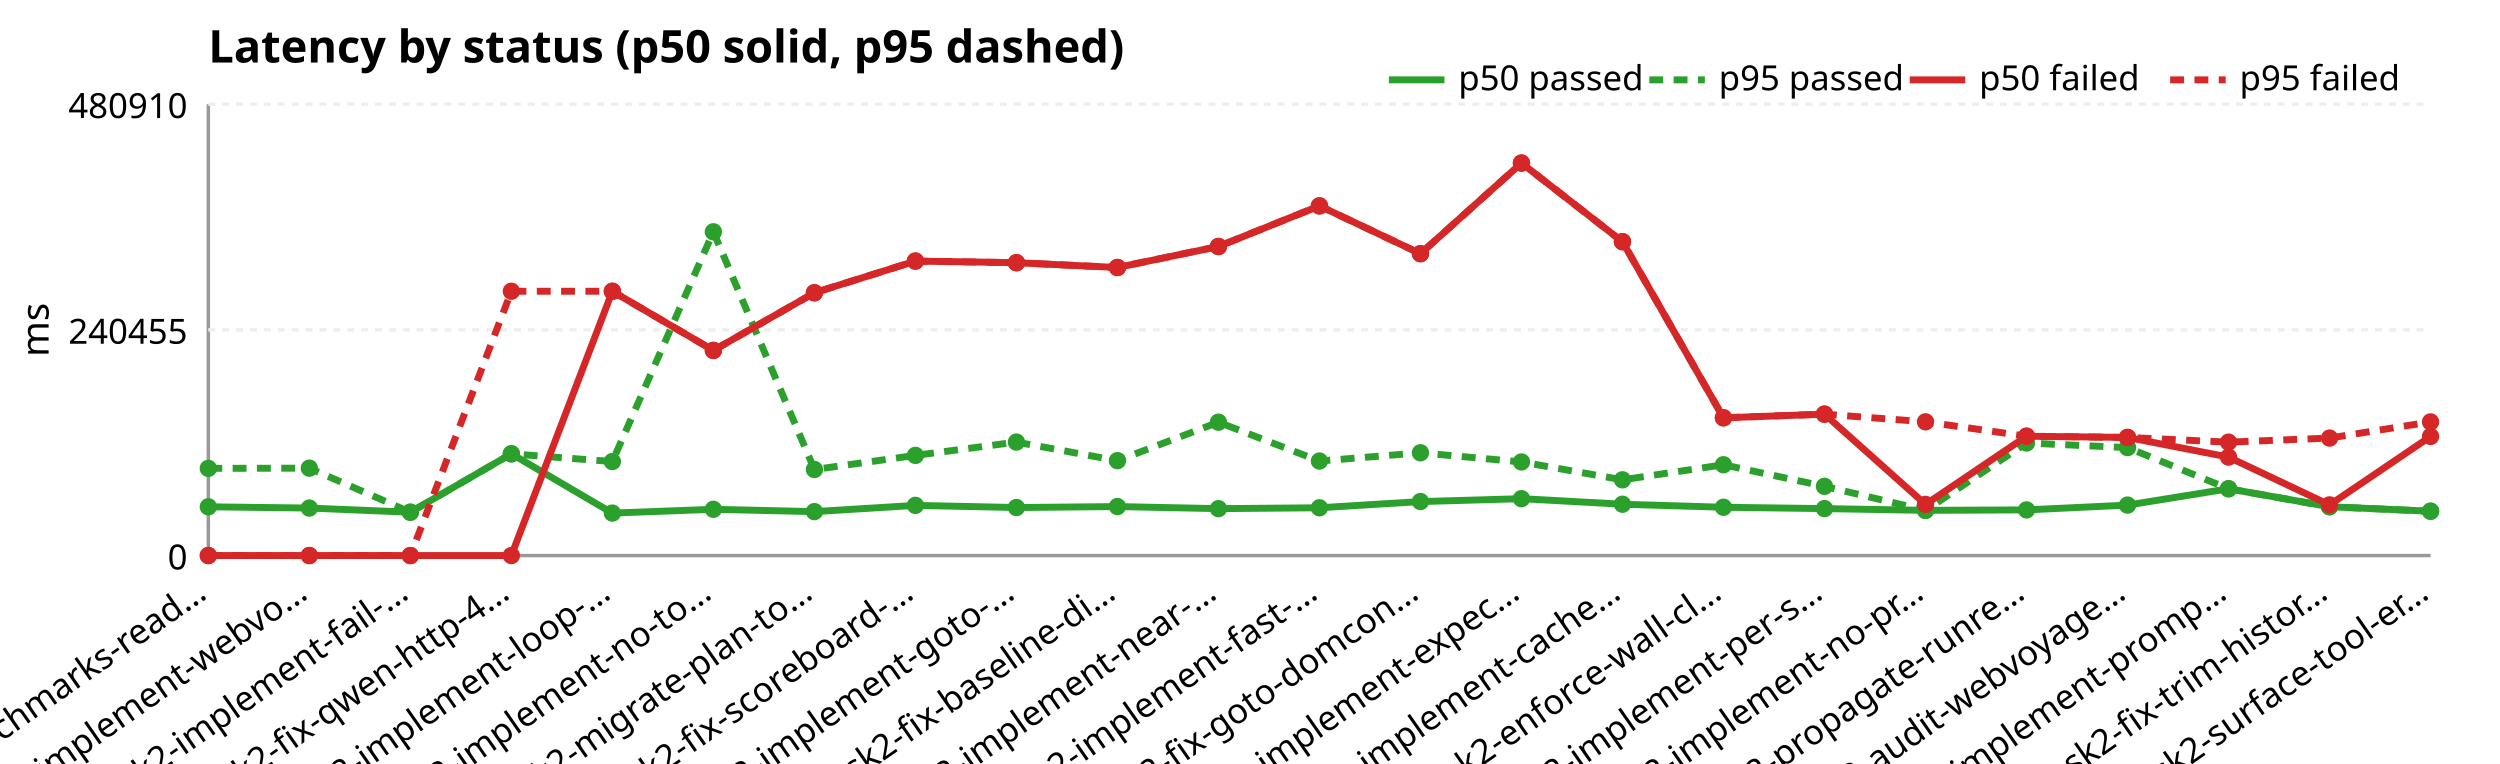
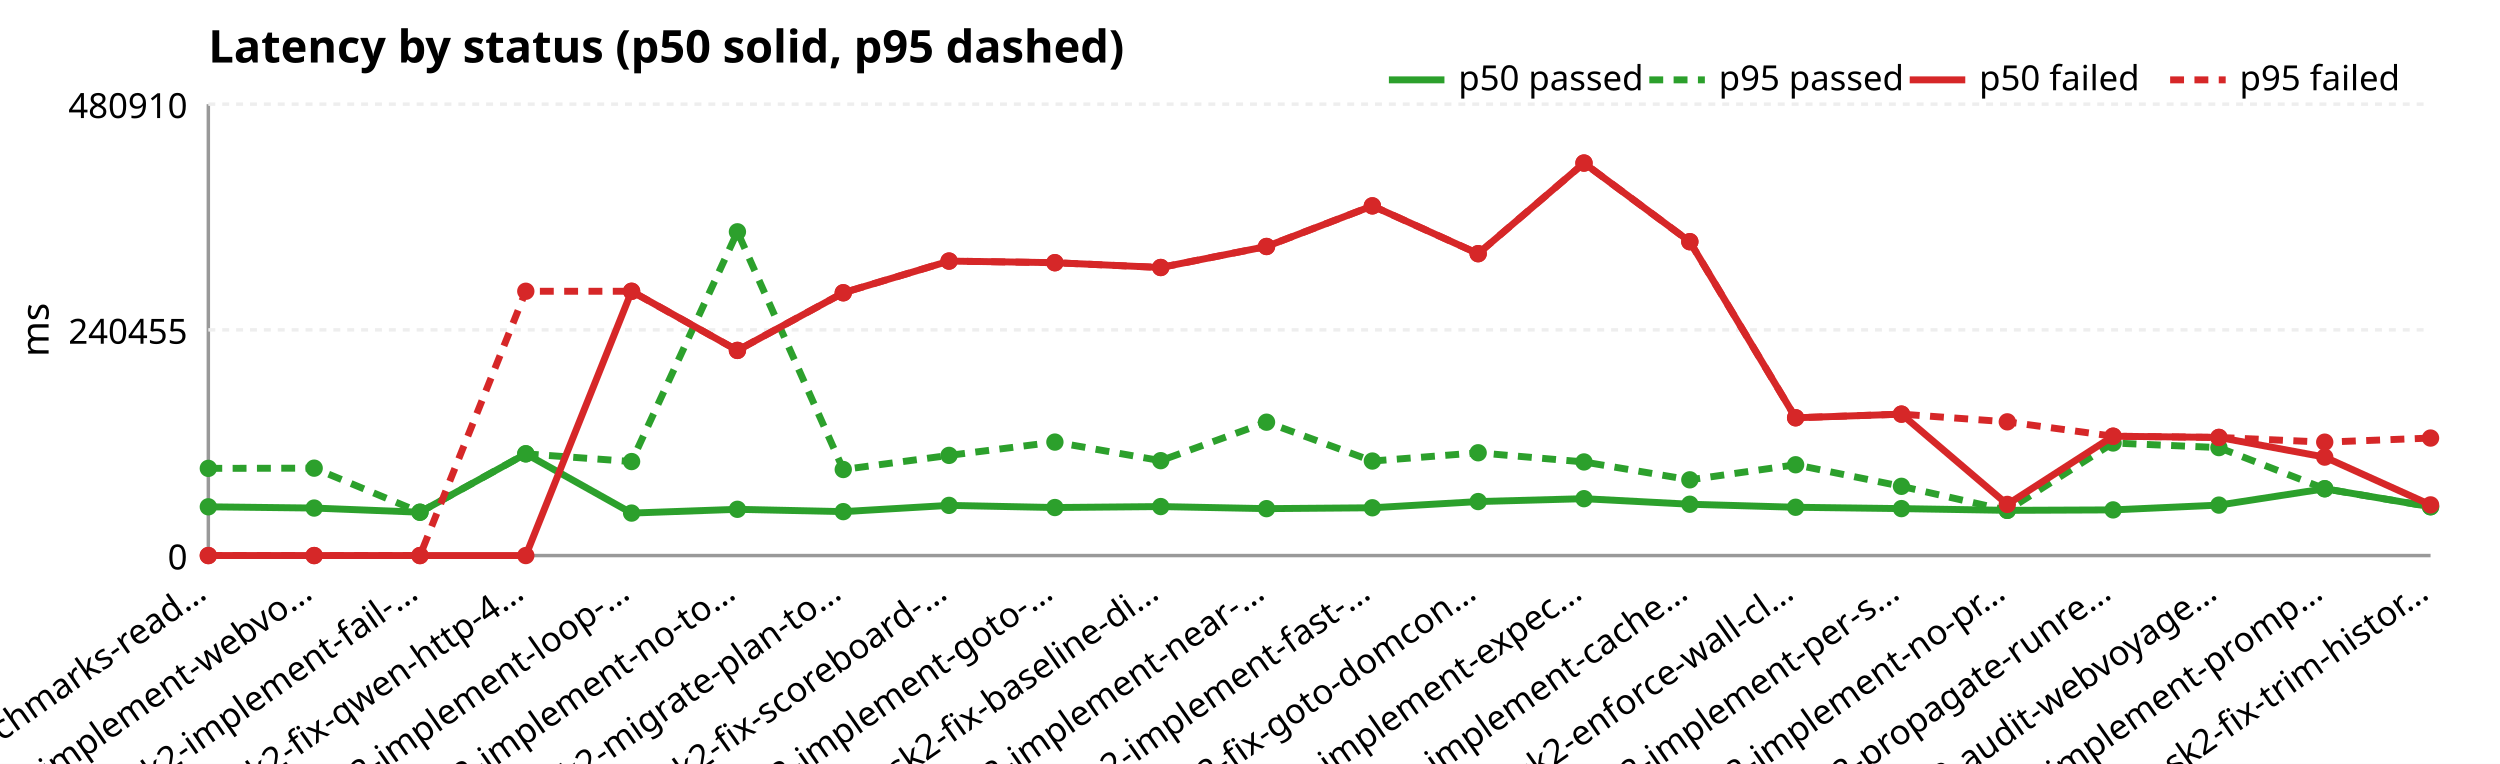
<svg xmlns="http://www.w3.org/2000/svg" viewBox="0 0 720 220" width="720" height="220" font-family="sans-serif">
  <rect width="100%" height="100%" fill="#fff" />
  <text x="60" y="18" font-size="13" font-weight="600">Latency by status (p50 solid, p95 dashed)</text>
  <line x1="60" y1="30" x2="60" y2="160" stroke="#999" />
  <line x1="60" y1="160" x2="700" y2="160" stroke="#999" />
  <text x="54" y="164.0" font-size="10" text-anchor="end" fill="#000">0</text>
  <text x="54" y="99.0" font-size="10" text-anchor="end" fill="#000">240455</text>
  <line x1="60" y1="95.0" x2="700" y2="95.0" stroke="#eee" stroke-dasharray="2,2" />
  <text x="54" y="34.0" font-size="10" text-anchor="end" fill="#000">480910</text>
  <line x1="60" y1="30.0" x2="700" y2="30.0" stroke="#eee" stroke-dasharray="2,2" />
  <text x="14" y="95.0" font-size="11" fill="#000" transform="rotate(-90 14 95.0)" text-anchor="middle">ms</text>
-   <polyline points="60.00,145.96 89.09,146.32 118.18,147.52 147.27,130.70 176.36,147.77 205.45,146.68 234.55,147.35 263.64,145.55 292.73,146.17 321.82,145.89 350.91,146.49 380.00,146.24 409.09,144.45 438.18,143.62 467.27,145.22 496.36,146.09 525.45,146.48 554.55,146.98 583.64,146.85 612.73,145.47 641.82,140.76 670.91,145.94 700.00,147.23" fill="none" stroke="#2ca02c" stroke-width="2" />
+   <polyline points="60.00,145.96 90.48,146.32 120.95,147.52 151.43,130.70 181.90,147.77 212.38,146.68 242.86,147.35 273.33,145.55 303.81,146.17 334.29,145.89 364.76,146.49 395.24,146.24 425.71,144.45 456.19,143.62 486.67,145.22 517.14,146.09 547.62,146.48 578.10,146.98 608.57,146.85 639.05,145.47 669.52,140.76 700.00,145.94" fill="none" stroke="#2ca02c" stroke-width="2" />
  <circle cx="60.00" cy="145.96" r="2.5" fill="#2ca02c" />
-   <circle cx="89.09" cy="146.32" r="2.5" fill="#2ca02c" />
-   <circle cx="118.18" cy="147.52" r="2.5" fill="#2ca02c" />
-   <circle cx="147.27" cy="130.70" r="2.5" fill="#2ca02c" />
-   <circle cx="176.36" cy="147.77" r="2.5" fill="#2ca02c" />
-   <circle cx="205.45" cy="146.68" r="2.5" fill="#2ca02c" />
-   <circle cx="234.55" cy="147.35" r="2.5" fill="#2ca02c" />
-   <circle cx="263.64" cy="145.55" r="2.5" fill="#2ca02c" />
-   <circle cx="292.73" cy="146.17" r="2.5" fill="#2ca02c" />
-   <circle cx="321.82" cy="145.89" r="2.5" fill="#2ca02c" />
-   <circle cx="350.91" cy="146.49" r="2.5" fill="#2ca02c" />
-   <circle cx="380.00" cy="146.24" r="2.5" fill="#2ca02c" />
-   <circle cx="409.09" cy="144.45" r="2.5" fill="#2ca02c" />
-   <circle cx="438.18" cy="143.62" r="2.5" fill="#2ca02c" />
-   <circle cx="467.27" cy="145.22" r="2.5" fill="#2ca02c" />
-   <circle cx="496.36" cy="146.09" r="2.5" fill="#2ca02c" />
-   <circle cx="525.45" cy="146.48" r="2.5" fill="#2ca02c" />
-   <circle cx="554.55" cy="146.98" r="2.5" fill="#2ca02c" />
-   <circle cx="583.64" cy="146.85" r="2.5" fill="#2ca02c" />
-   <circle cx="612.73" cy="145.47" r="2.5" fill="#2ca02c" />
-   <circle cx="641.82" cy="140.76" r="2.5" fill="#2ca02c" />
-   <circle cx="670.91" cy="145.94" r="2.5" fill="#2ca02c" />
-   <circle cx="700.00" cy="147.23" r="2.5" fill="#2ca02c" />
-   <polyline points="60.00,134.89 89.09,134.83 118.18,147.52 147.27,130.70 176.36,132.93 205.45,66.76 234.55,135.22 263.64,131.15 292.73,127.32 321.82,132.67 350.91,121.59 380.00,132.78 409.09,130.40 438.18,133.04 467.27,138.19 496.36,133.85 525.45,140.06 554.55,146.98 583.64,127.58 612.73,128.91 641.82,140.76 670.91,145.94 700.00,147.23" fill="none" stroke="#2ca02c" stroke-width="2" stroke-dasharray="4,3" />
+   <circle cx="90.48" cy="146.32" r="2.5" fill="#2ca02c" />
+   <circle cx="120.95" cy="147.52" r="2.5" fill="#2ca02c" />
+   <circle cx="151.43" cy="130.70" r="2.5" fill="#2ca02c" />
+   <circle cx="181.90" cy="147.77" r="2.5" fill="#2ca02c" />
+   <circle cx="212.38" cy="146.68" r="2.5" fill="#2ca02c" />
+   <circle cx="242.86" cy="147.35" r="2.5" fill="#2ca02c" />
+   <circle cx="273.33" cy="145.55" r="2.5" fill="#2ca02c" />
+   <circle cx="303.81" cy="146.17" r="2.5" fill="#2ca02c" />
+   <circle cx="334.29" cy="145.89" r="2.5" fill="#2ca02c" />
+   <circle cx="364.76" cy="146.49" r="2.5" fill="#2ca02c" />
+   <circle cx="395.24" cy="146.24" r="2.5" fill="#2ca02c" />
+   <circle cx="425.71" cy="144.45" r="2.5" fill="#2ca02c" />
+   <circle cx="456.19" cy="143.62" r="2.5" fill="#2ca02c" />
+   <circle cx="486.67" cy="145.22" r="2.5" fill="#2ca02c" />
+   <circle cx="517.14" cy="146.09" r="2.5" fill="#2ca02c" />
+   <circle cx="547.62" cy="146.48" r="2.5" fill="#2ca02c" />
+   <circle cx="578.10" cy="146.98" r="2.5" fill="#2ca02c" />
+   <circle cx="608.57" cy="146.85" r="2.5" fill="#2ca02c" />
+   <circle cx="639.05" cy="145.47" r="2.5" fill="#2ca02c" />
+   <circle cx="669.52" cy="140.76" r="2.5" fill="#2ca02c" />
+   <circle cx="700.00" cy="145.94" r="2.5" fill="#2ca02c" />
+   <polyline points="60.00,134.89 90.48,134.83 120.95,147.52 151.43,130.70 181.90,132.93 212.38,66.76 242.86,135.22 273.33,131.15 303.81,127.32 334.29,132.67 364.76,121.59 395.24,132.78 425.71,130.40 456.19,133.04 486.67,138.19 517.14,133.85 547.62,140.06 578.10,146.98 608.57,127.58 639.05,128.91 669.52,140.76 700.00,145.94" fill="none" stroke="#2ca02c" stroke-width="2" stroke-dasharray="4,3" />
  <circle cx="60.00" cy="134.89" r="2.5" fill="#2ca02c" />
-   <circle cx="89.09" cy="134.83" r="2.5" fill="#2ca02c" />
-   <circle cx="118.18" cy="147.52" r="2.5" fill="#2ca02c" />
-   <circle cx="147.27" cy="130.70" r="2.5" fill="#2ca02c" />
-   <circle cx="176.36" cy="132.93" r="2.5" fill="#2ca02c" />
-   <circle cx="205.45" cy="66.76" r="2.5" fill="#2ca02c" />
-   <circle cx="234.55" cy="135.22" r="2.5" fill="#2ca02c" />
-   <circle cx="263.64" cy="131.15" r="2.5" fill="#2ca02c" />
-   <circle cx="292.73" cy="127.32" r="2.5" fill="#2ca02c" />
-   <circle cx="321.82" cy="132.67" r="2.5" fill="#2ca02c" />
-   <circle cx="350.91" cy="121.59" r="2.5" fill="#2ca02c" />
-   <circle cx="380.00" cy="132.78" r="2.5" fill="#2ca02c" />
-   <circle cx="409.09" cy="130.40" r="2.5" fill="#2ca02c" />
-   <circle cx="438.18" cy="133.04" r="2.5" fill="#2ca02c" />
-   <circle cx="467.27" cy="138.19" r="2.5" fill="#2ca02c" />
-   <circle cx="496.36" cy="133.85" r="2.5" fill="#2ca02c" />
-   <circle cx="525.45" cy="140.06" r="2.5" fill="#2ca02c" />
-   <circle cx="554.55" cy="146.98" r="2.5" fill="#2ca02c" />
-   <circle cx="583.64" cy="127.58" r="2.5" fill="#2ca02c" />
-   <circle cx="612.73" cy="128.91" r="2.5" fill="#2ca02c" />
-   <circle cx="641.82" cy="140.76" r="2.5" fill="#2ca02c" />
-   <circle cx="670.91" cy="145.94" r="2.5" fill="#2ca02c" />
-   <circle cx="700.00" cy="147.23" r="2.5" fill="#2ca02c" />
-   <polyline points="60.00,160.00 89.09,160.00 118.18,160.00 147.27,160.00 176.36,83.89 205.45,100.92 234.55,84.32 263.64,75.19 292.73,75.66 321.82,77.04 350.91,70.99 380.00,59.29 409.09,73.06 438.18,46.96 467.27,69.61 496.36,120.32 525.45,119.27 554.55,145.27 583.64,125.63 612.73,125.98 641.82,131.65 670.91,145.41 700.00,125.70" fill="none" stroke="#d62728" stroke-width="2" />
+   <circle cx="90.48" cy="134.83" r="2.5" fill="#2ca02c" />
+   <circle cx="120.95" cy="147.52" r="2.5" fill="#2ca02c" />
+   <circle cx="151.43" cy="130.70" r="2.5" fill="#2ca02c" />
+   <circle cx="181.90" cy="132.93" r="2.5" fill="#2ca02c" />
+   <circle cx="212.38" cy="66.76" r="2.5" fill="#2ca02c" />
+   <circle cx="242.86" cy="135.22" r="2.5" fill="#2ca02c" />
+   <circle cx="273.33" cy="131.15" r="2.5" fill="#2ca02c" />
+   <circle cx="303.81" cy="127.32" r="2.5" fill="#2ca02c" />
+   <circle cx="334.29" cy="132.67" r="2.5" fill="#2ca02c" />
+   <circle cx="364.76" cy="121.59" r="2.5" fill="#2ca02c" />
+   <circle cx="395.24" cy="132.78" r="2.5" fill="#2ca02c" />
+   <circle cx="425.71" cy="130.40" r="2.5" fill="#2ca02c" />
+   <circle cx="456.19" cy="133.04" r="2.5" fill="#2ca02c" />
+   <circle cx="486.67" cy="138.19" r="2.5" fill="#2ca02c" />
+   <circle cx="517.14" cy="133.85" r="2.5" fill="#2ca02c" />
+   <circle cx="547.62" cy="140.06" r="2.5" fill="#2ca02c" />
+   <circle cx="578.10" cy="146.98" r="2.5" fill="#2ca02c" />
+   <circle cx="608.57" cy="127.58" r="2.5" fill="#2ca02c" />
+   <circle cx="639.05" cy="128.91" r="2.5" fill="#2ca02c" />
+   <circle cx="669.52" cy="140.76" r="2.5" fill="#2ca02c" />
+   <circle cx="700.00" cy="145.94" r="2.5" fill="#2ca02c" />
+   <polyline points="60.00,160.00 90.48,160.00 120.95,160.00 151.43,160.00 181.90,83.89 212.38,100.92 242.86,84.32 273.33,75.19 303.81,75.66 334.29,77.04 364.76,70.99 395.24,59.29 425.71,73.06 456.19,46.96 486.67,69.61 517.14,120.32 547.62,119.27 578.10,145.27 608.57,125.63 639.05,125.98 669.52,131.65 700.00,145.41" fill="none" stroke="#d62728" stroke-width="2" />
  <circle cx="60.00" cy="160.00" r="2.5" fill="#d62728" />
-   <circle cx="89.09" cy="160.00" r="2.5" fill="#d62728" />
-   <circle cx="118.18" cy="160.00" r="2.5" fill="#d62728" />
-   <circle cx="147.27" cy="160.00" r="2.5" fill="#d62728" />
-   <circle cx="176.36" cy="83.89" r="2.5" fill="#d62728" />
-   <circle cx="205.45" cy="100.92" r="2.5" fill="#d62728" />
-   <circle cx="234.55" cy="84.32" r="2.5" fill="#d62728" />
-   <circle cx="263.64" cy="75.19" r="2.5" fill="#d62728" />
-   <circle cx="292.73" cy="75.66" r="2.5" fill="#d62728" />
-   <circle cx="321.82" cy="77.04" r="2.5" fill="#d62728" />
-   <circle cx="350.91" cy="70.99" r="2.5" fill="#d62728" />
-   <circle cx="380.00" cy="59.29" r="2.5" fill="#d62728" />
-   <circle cx="409.09" cy="73.06" r="2.5" fill="#d62728" />
-   <circle cx="438.18" cy="46.96" r="2.5" fill="#d62728" />
-   <circle cx="467.27" cy="69.61" r="2.5" fill="#d62728" />
-   <circle cx="496.36" cy="120.32" r="2.5" fill="#d62728" />
-   <circle cx="525.45" cy="119.27" r="2.5" fill="#d62728" />
-   <circle cx="554.55" cy="145.27" r="2.5" fill="#d62728" />
-   <circle cx="583.64" cy="125.63" r="2.5" fill="#d62728" />
-   <circle cx="612.73" cy="125.98" r="2.5" fill="#d62728" />
-   <circle cx="641.82" cy="131.65" r="2.5" fill="#d62728" />
-   <circle cx="670.91" cy="145.41" r="2.5" fill="#d62728" />
-   <circle cx="700.00" cy="125.70" r="2.5" fill="#d62728" />
-   <polyline points="60.00,160.00 89.09,160.00 118.18,160.00 147.27,83.88 176.36,83.89 205.45,100.92 234.55,84.32 263.64,75.19 292.73,75.66 321.82,77.04 350.91,70.99 380.00,59.29 409.09,73.06 438.18,46.96 467.27,69.61 496.36,120.32 525.45,119.27 554.55,121.49 583.64,125.63 612.73,125.98 641.82,127.34 670.91,126.16 700.00,121.51" fill="none" stroke="#d62728" stroke-width="2" stroke-dasharray="4,3" />
+   <circle cx="90.48" cy="160.00" r="2.5" fill="#d62728" />
+   <circle cx="120.95" cy="160.00" r="2.5" fill="#d62728" />
+   <circle cx="151.43" cy="160.00" r="2.5" fill="#d62728" />
+   <circle cx="181.90" cy="83.89" r="2.5" fill="#d62728" />
+   <circle cx="212.38" cy="100.92" r="2.5" fill="#d62728" />
+   <circle cx="242.86" cy="84.32" r="2.5" fill="#d62728" />
+   <circle cx="273.33" cy="75.19" r="2.5" fill="#d62728" />
+   <circle cx="303.81" cy="75.66" r="2.5" fill="#d62728" />
+   <circle cx="334.29" cy="77.04" r="2.5" fill="#d62728" />
+   <circle cx="364.76" cy="70.99" r="2.5" fill="#d62728" />
+   <circle cx="395.24" cy="59.29" r="2.5" fill="#d62728" />
+   <circle cx="425.71" cy="73.06" r="2.5" fill="#d62728" />
+   <circle cx="456.19" cy="46.96" r="2.5" fill="#d62728" />
+   <circle cx="486.67" cy="69.61" r="2.5" fill="#d62728" />
+   <circle cx="517.14" cy="120.32" r="2.5" fill="#d62728" />
+   <circle cx="547.62" cy="119.27" r="2.5" fill="#d62728" />
+   <circle cx="578.10" cy="145.27" r="2.5" fill="#d62728" />
+   <circle cx="608.57" cy="125.63" r="2.5" fill="#d62728" />
+   <circle cx="639.05" cy="125.98" r="2.5" fill="#d62728" />
+   <circle cx="669.52" cy="131.65" r="2.5" fill="#d62728" />
+   <circle cx="700.00" cy="145.41" r="2.5" fill="#d62728" />
+   <polyline points="60.00,160.00 90.48,160.00 120.95,160.00 151.43,83.88 181.90,83.89 212.38,100.92 242.86,84.32 273.33,75.19 303.81,75.66 334.29,77.04 364.76,70.99 395.24,59.29 425.71,73.06 456.19,46.96 486.67,69.61 517.14,120.32 547.62,119.27 578.10,121.49 608.57,125.63 639.05,125.98 669.52,127.34 700.00,126.16" fill="none" stroke="#d62728" stroke-width="2" stroke-dasharray="4,3" />
  <circle cx="60.00" cy="160.00" r="2.5" fill="#d62728" />
-   <circle cx="89.09" cy="160.00" r="2.5" fill="#d62728" />
-   <circle cx="118.18" cy="160.00" r="2.5" fill="#d62728" />
-   <circle cx="147.27" cy="83.88" r="2.5" fill="#d62728" />
-   <circle cx="176.36" cy="83.89" r="2.5" fill="#d62728" />
-   <circle cx="205.45" cy="100.92" r="2.5" fill="#d62728" />
-   <circle cx="234.55" cy="84.32" r="2.5" fill="#d62728" />
-   <circle cx="263.64" cy="75.19" r="2.5" fill="#d62728" />
-   <circle cx="292.73" cy="75.66" r="2.5" fill="#d62728" />
-   <circle cx="321.82" cy="77.04" r="2.5" fill="#d62728" />
-   <circle cx="350.91" cy="70.99" r="2.5" fill="#d62728" />
-   <circle cx="380.00" cy="59.29" r="2.5" fill="#d62728" />
-   <circle cx="409.09" cy="73.06" r="2.5" fill="#d62728" />
-   <circle cx="438.18" cy="46.96" r="2.5" fill="#d62728" />
-   <circle cx="467.27" cy="69.61" r="2.5" fill="#d62728" />
-   <circle cx="496.36" cy="120.32" r="2.5" fill="#d62728" />
-   <circle cx="525.45" cy="119.27" r="2.5" fill="#d62728" />
-   <circle cx="554.55" cy="121.49" r="2.5" fill="#d62728" />
-   <circle cx="583.64" cy="125.63" r="2.5" fill="#d62728" />
-   <circle cx="612.73" cy="125.98" r="2.5" fill="#d62728" />
-   <circle cx="641.82" cy="127.34" r="2.5" fill="#d62728" />
-   <circle cx="670.91" cy="126.16" r="2.5" fill="#d62728" />
-   <circle cx="700.00" cy="121.51" r="2.5" fill="#d62728" />
+   <circle cx="90.48" cy="160.00" r="2.5" fill="#d62728" />
+   <circle cx="120.95" cy="160.00" r="2.5" fill="#d62728" />
+   <circle cx="151.43" cy="83.88" r="2.5" fill="#d62728" />
+   <circle cx="181.90" cy="83.89" r="2.5" fill="#d62728" />
+   <circle cx="212.38" cy="100.92" r="2.5" fill="#d62728" />
+   <circle cx="242.86" cy="84.32" r="2.5" fill="#d62728" />
+   <circle cx="273.33" cy="75.19" r="2.5" fill="#d62728" />
+   <circle cx="303.81" cy="75.66" r="2.5" fill="#d62728" />
+   <circle cx="334.29" cy="77.04" r="2.5" fill="#d62728" />
+   <circle cx="364.76" cy="70.99" r="2.5" fill="#d62728" />
+   <circle cx="395.24" cy="59.29" r="2.5" fill="#d62728" />
+   <circle cx="425.71" cy="73.06" r="2.5" fill="#d62728" />
+   <circle cx="456.19" cy="46.96" r="2.5" fill="#d62728" />
+   <circle cx="486.67" cy="69.61" r="2.5" fill="#d62728" />
+   <circle cx="517.14" cy="120.32" r="2.5" fill="#d62728" />
+   <circle cx="547.62" cy="119.27" r="2.5" fill="#d62728" />
+   <circle cx="578.10" cy="121.49" r="2.5" fill="#d62728" />
+   <circle cx="608.57" cy="125.63" r="2.5" fill="#d62728" />
+   <circle cx="639.05" cy="125.98" r="2.5" fill="#d62728" />
+   <circle cx="669.52" cy="127.34" r="2.5" fill="#d62728" />
+   <circle cx="700.00" cy="126.16" r="2.5" fill="#d62728" />
  <line x1="400" y1="23" x2="416" y2="23" stroke="#2ca02c" stroke-width="2" />
  <text x="420" y="26" font-size="10" fill="#000">p50 passed</text>
  <line x1="475" y1="23" x2="491" y2="23" stroke="#2ca02c" stroke-width="2" stroke-dasharray="4,3" />
  <text x="495" y="26" font-size="10" fill="#000">p95 passed</text>
  <line x1="550" y1="23" x2="566" y2="23" stroke="#d62728" stroke-width="2" />
  <text x="570" y="26" font-size="10" fill="#000">p50 failed</text>
  <line x1="625" y1="23" x2="641" y2="23" stroke="#d62728" stroke-width="2" stroke-dasharray="4,3" />
  <text x="645" y="26" font-size="10" fill="#000">p95 failed</text>
  <text x="60.00" y="172" font-size="10" fill="#000" text-anchor="end" transform="rotate(-35 60.00 172)">task2-benchmarks-read…</text>
-   <text x="89.09" y="172" font-size="10" fill="#000" text-anchor="end" transform="rotate(-35 89.09 172)">task2-implement-webvo…</text>
-   <text x="118.18" y="172" font-size="10" fill="#000" text-anchor="end" transform="rotate(-35 118.18 172)">task2-implement-fail-…</text>
-   <text x="147.27" y="172" font-size="10" fill="#000" text-anchor="end" transform="rotate(-35 147.27 172)">task2-fix-qwen-http-4…</text>
-   <text x="176.36" y="172" font-size="10" fill="#000" text-anchor="end" transform="rotate(-35 176.36 172)">task2-implement-loop-…</text>
-   <text x="205.45" y="172" font-size="10" fill="#000" text-anchor="end" transform="rotate(-35 205.45 172)">task2-implement-no-to…</text>
-   <text x="234.55" y="172" font-size="10" fill="#000" text-anchor="end" transform="rotate(-35 234.55 172)">task2-migrate-plan-to…</text>
-   <text x="263.64" y="172" font-size="10" fill="#000" text-anchor="end" transform="rotate(-35 263.64 172)">task2-fix-scoreboard-…</text>
-   <text x="292.73" y="172" font-size="10" fill="#000" text-anchor="end" transform="rotate(-35 292.73 172)">task2-implement-goto-…</text>
-   <text x="321.82" y="172" font-size="10" fill="#000" text-anchor="end" transform="rotate(-35 321.82 172)">task2-fix-baseline-di…</text>
-   <text x="350.91" y="172" font-size="10" fill="#000" text-anchor="end" transform="rotate(-35 350.91 172)">task2-implement-near-…</text>
-   <text x="380.00" y="172" font-size="10" fill="#000" text-anchor="end" transform="rotate(-35 380.00 172)">task2-implement-fast-…</text>
-   <text x="409.09" y="172" font-size="10" fill="#000" text-anchor="end" transform="rotate(-35 409.09 172)">task2-fix-goto-domcon…</text>
-   <text x="438.18" y="172" font-size="10" fill="#000" text-anchor="end" transform="rotate(-35 438.18 172)">task2-implement-expec…</text>
-   <text x="467.27" y="172" font-size="10" fill="#000" text-anchor="end" transform="rotate(-35 467.27 172)">task2-implement-cache…</text>
-   <text x="496.36" y="172" font-size="10" fill="#000" text-anchor="end" transform="rotate(-35 496.36 172)">task2-enforce-wall-cl…</text>
-   <text x="525.45" y="172" font-size="10" fill="#000" text-anchor="end" transform="rotate(-35 525.45 172)">task2-implement-per-s…</text>
-   <text x="554.55" y="172" font-size="10" fill="#000" text-anchor="end" transform="rotate(-35 554.55 172)">task2-implement-no-pr…</text>
-   <text x="583.64" y="172" font-size="10" fill="#000" text-anchor="end" transform="rotate(-35 583.64 172)">task2-propagate-runre…</text>
-   <text x="612.73" y="172" font-size="10" fill="#000" text-anchor="end" transform="rotate(-35 612.73 172)">task2-audit-webvoyage…</text>
-   <text x="641.82" y="172" font-size="10" fill="#000" text-anchor="end" transform="rotate(-35 641.82 172)">task2-implement-promp…</text>
-   <text x="670.91" y="172" font-size="10" fill="#000" text-anchor="end" transform="rotate(-35 670.91 172)">task2-fix-trim-histor…</text>
-   <text x="700.00" y="172" font-size="10" fill="#000" text-anchor="end" transform="rotate(-35 700.00 172)">task2-surface-tool-er…</text>
+   <text x="90.48" y="172" font-size="10" fill="#000" text-anchor="end" transform="rotate(-35 90.48 172)">task2-implement-webvo…</text>
+   <text x="120.95" y="172" font-size="10" fill="#000" text-anchor="end" transform="rotate(-35 120.95 172)">task2-implement-fail-…</text>
+   <text x="151.43" y="172" font-size="10" fill="#000" text-anchor="end" transform="rotate(-35 151.43 172)">task2-fix-qwen-http-4…</text>
+   <text x="181.90" y="172" font-size="10" fill="#000" text-anchor="end" transform="rotate(-35 181.90 172)">task2-implement-loop-…</text>
+   <text x="212.38" y="172" font-size="10" fill="#000" text-anchor="end" transform="rotate(-35 212.38 172)">task2-implement-no-to…</text>
+   <text x="242.86" y="172" font-size="10" fill="#000" text-anchor="end" transform="rotate(-35 242.86 172)">task2-migrate-plan-to…</text>
+   <text x="273.33" y="172" font-size="10" fill="#000" text-anchor="end" transform="rotate(-35 273.33 172)">task2-fix-scoreboard-…</text>
+   <text x="303.81" y="172" font-size="10" fill="#000" text-anchor="end" transform="rotate(-35 303.81 172)">task2-implement-goto-…</text>
+   <text x="334.29" y="172" font-size="10" fill="#000" text-anchor="end" transform="rotate(-35 334.29 172)">task2-fix-baseline-di…</text>
+   <text x="364.76" y="172" font-size="10" fill="#000" text-anchor="end" transform="rotate(-35 364.76 172)">task2-implement-near-…</text>
+   <text x="395.24" y="172" font-size="10" fill="#000" text-anchor="end" transform="rotate(-35 395.24 172)">task2-implement-fast-…</text>
+   <text x="425.71" y="172" font-size="10" fill="#000" text-anchor="end" transform="rotate(-35 425.71 172)">task2-fix-goto-domcon…</text>
+   <text x="456.19" y="172" font-size="10" fill="#000" text-anchor="end" transform="rotate(-35 456.19 172)">task2-implement-expec…</text>
+   <text x="486.67" y="172" font-size="10" fill="#000" text-anchor="end" transform="rotate(-35 486.67 172)">task2-implement-cache…</text>
+   <text x="517.14" y="172" font-size="10" fill="#000" text-anchor="end" transform="rotate(-35 517.14 172)">task2-enforce-wall-cl…</text>
+   <text x="547.62" y="172" font-size="10" fill="#000" text-anchor="end" transform="rotate(-35 547.62 172)">task2-implement-per-s…</text>
+   <text x="578.10" y="172" font-size="10" fill="#000" text-anchor="end" transform="rotate(-35 578.10 172)">task2-implement-no-pr…</text>
+   <text x="608.57" y="172" font-size="10" fill="#000" text-anchor="end" transform="rotate(-35 608.57 172)">task2-propagate-runre…</text>
+   <text x="639.05" y="172" font-size="10" fill="#000" text-anchor="end" transform="rotate(-35 639.05 172)">task2-audit-webvoyage…</text>
+   <text x="669.52" y="172" font-size="10" fill="#000" text-anchor="end" transform="rotate(-35 669.52 172)">task2-implement-promp…</text>
+   <text x="700.00" y="172" font-size="10" fill="#000" text-anchor="end" transform="rotate(-35 700.00 172)">task2-fix-trim-histor…</text>
</svg>
